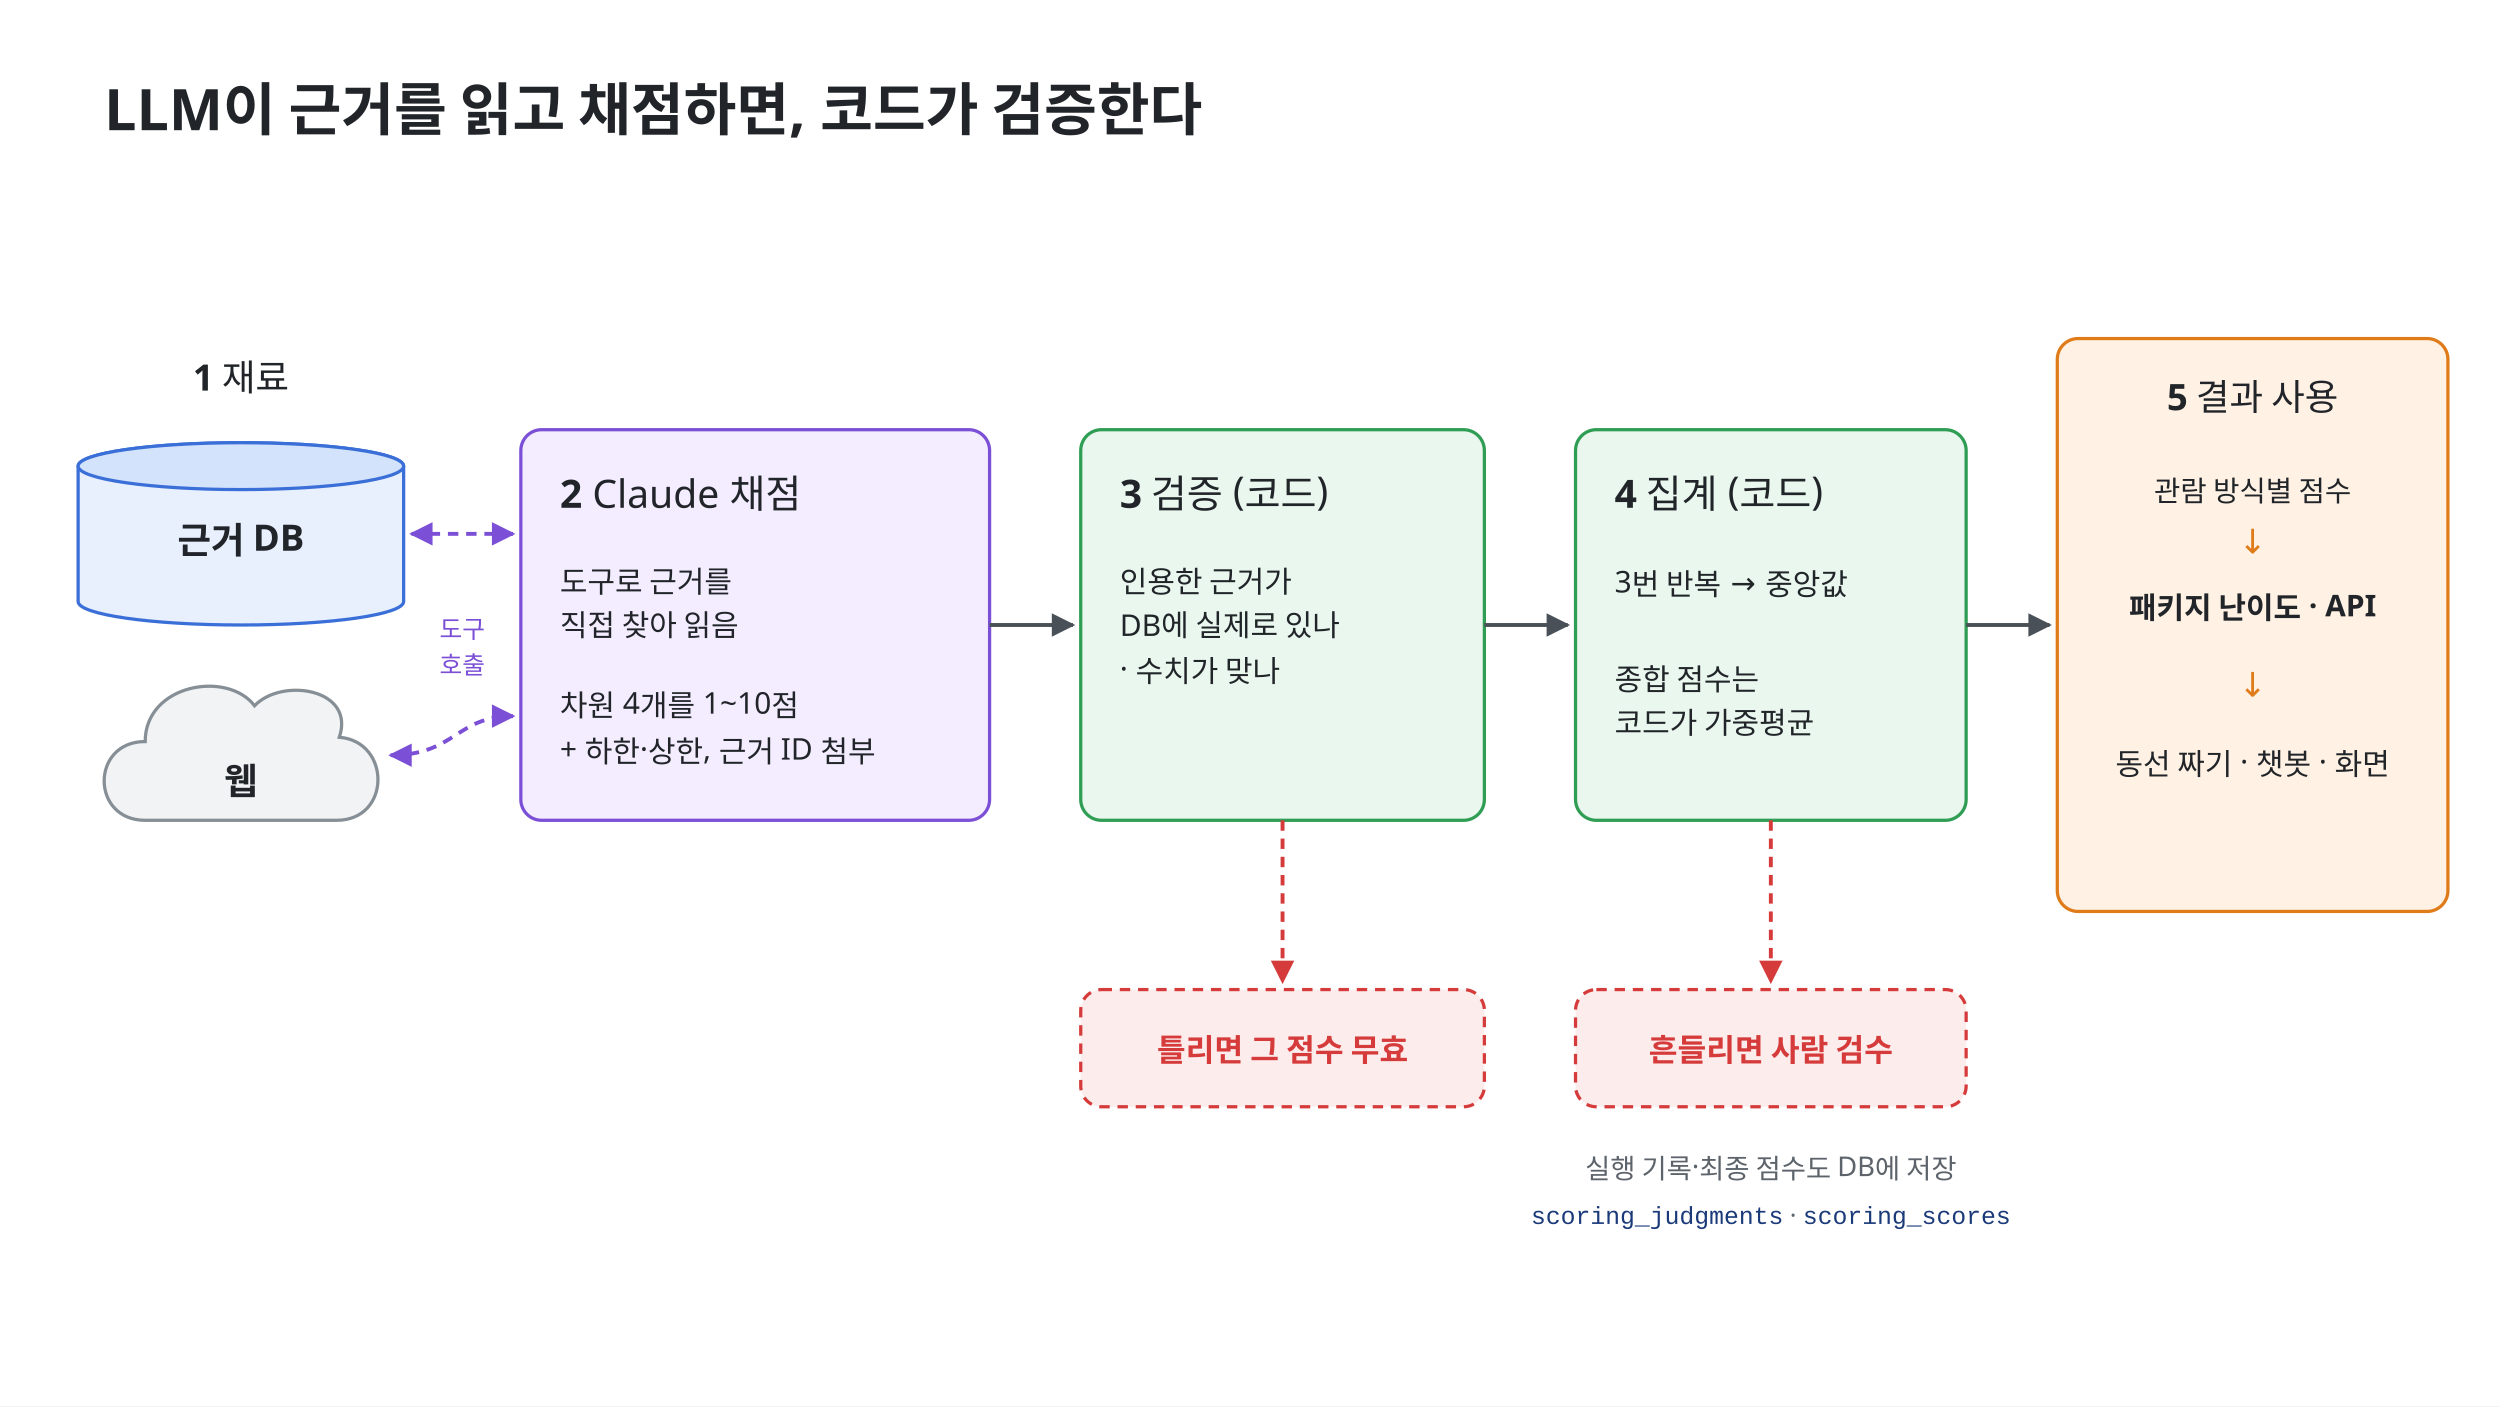
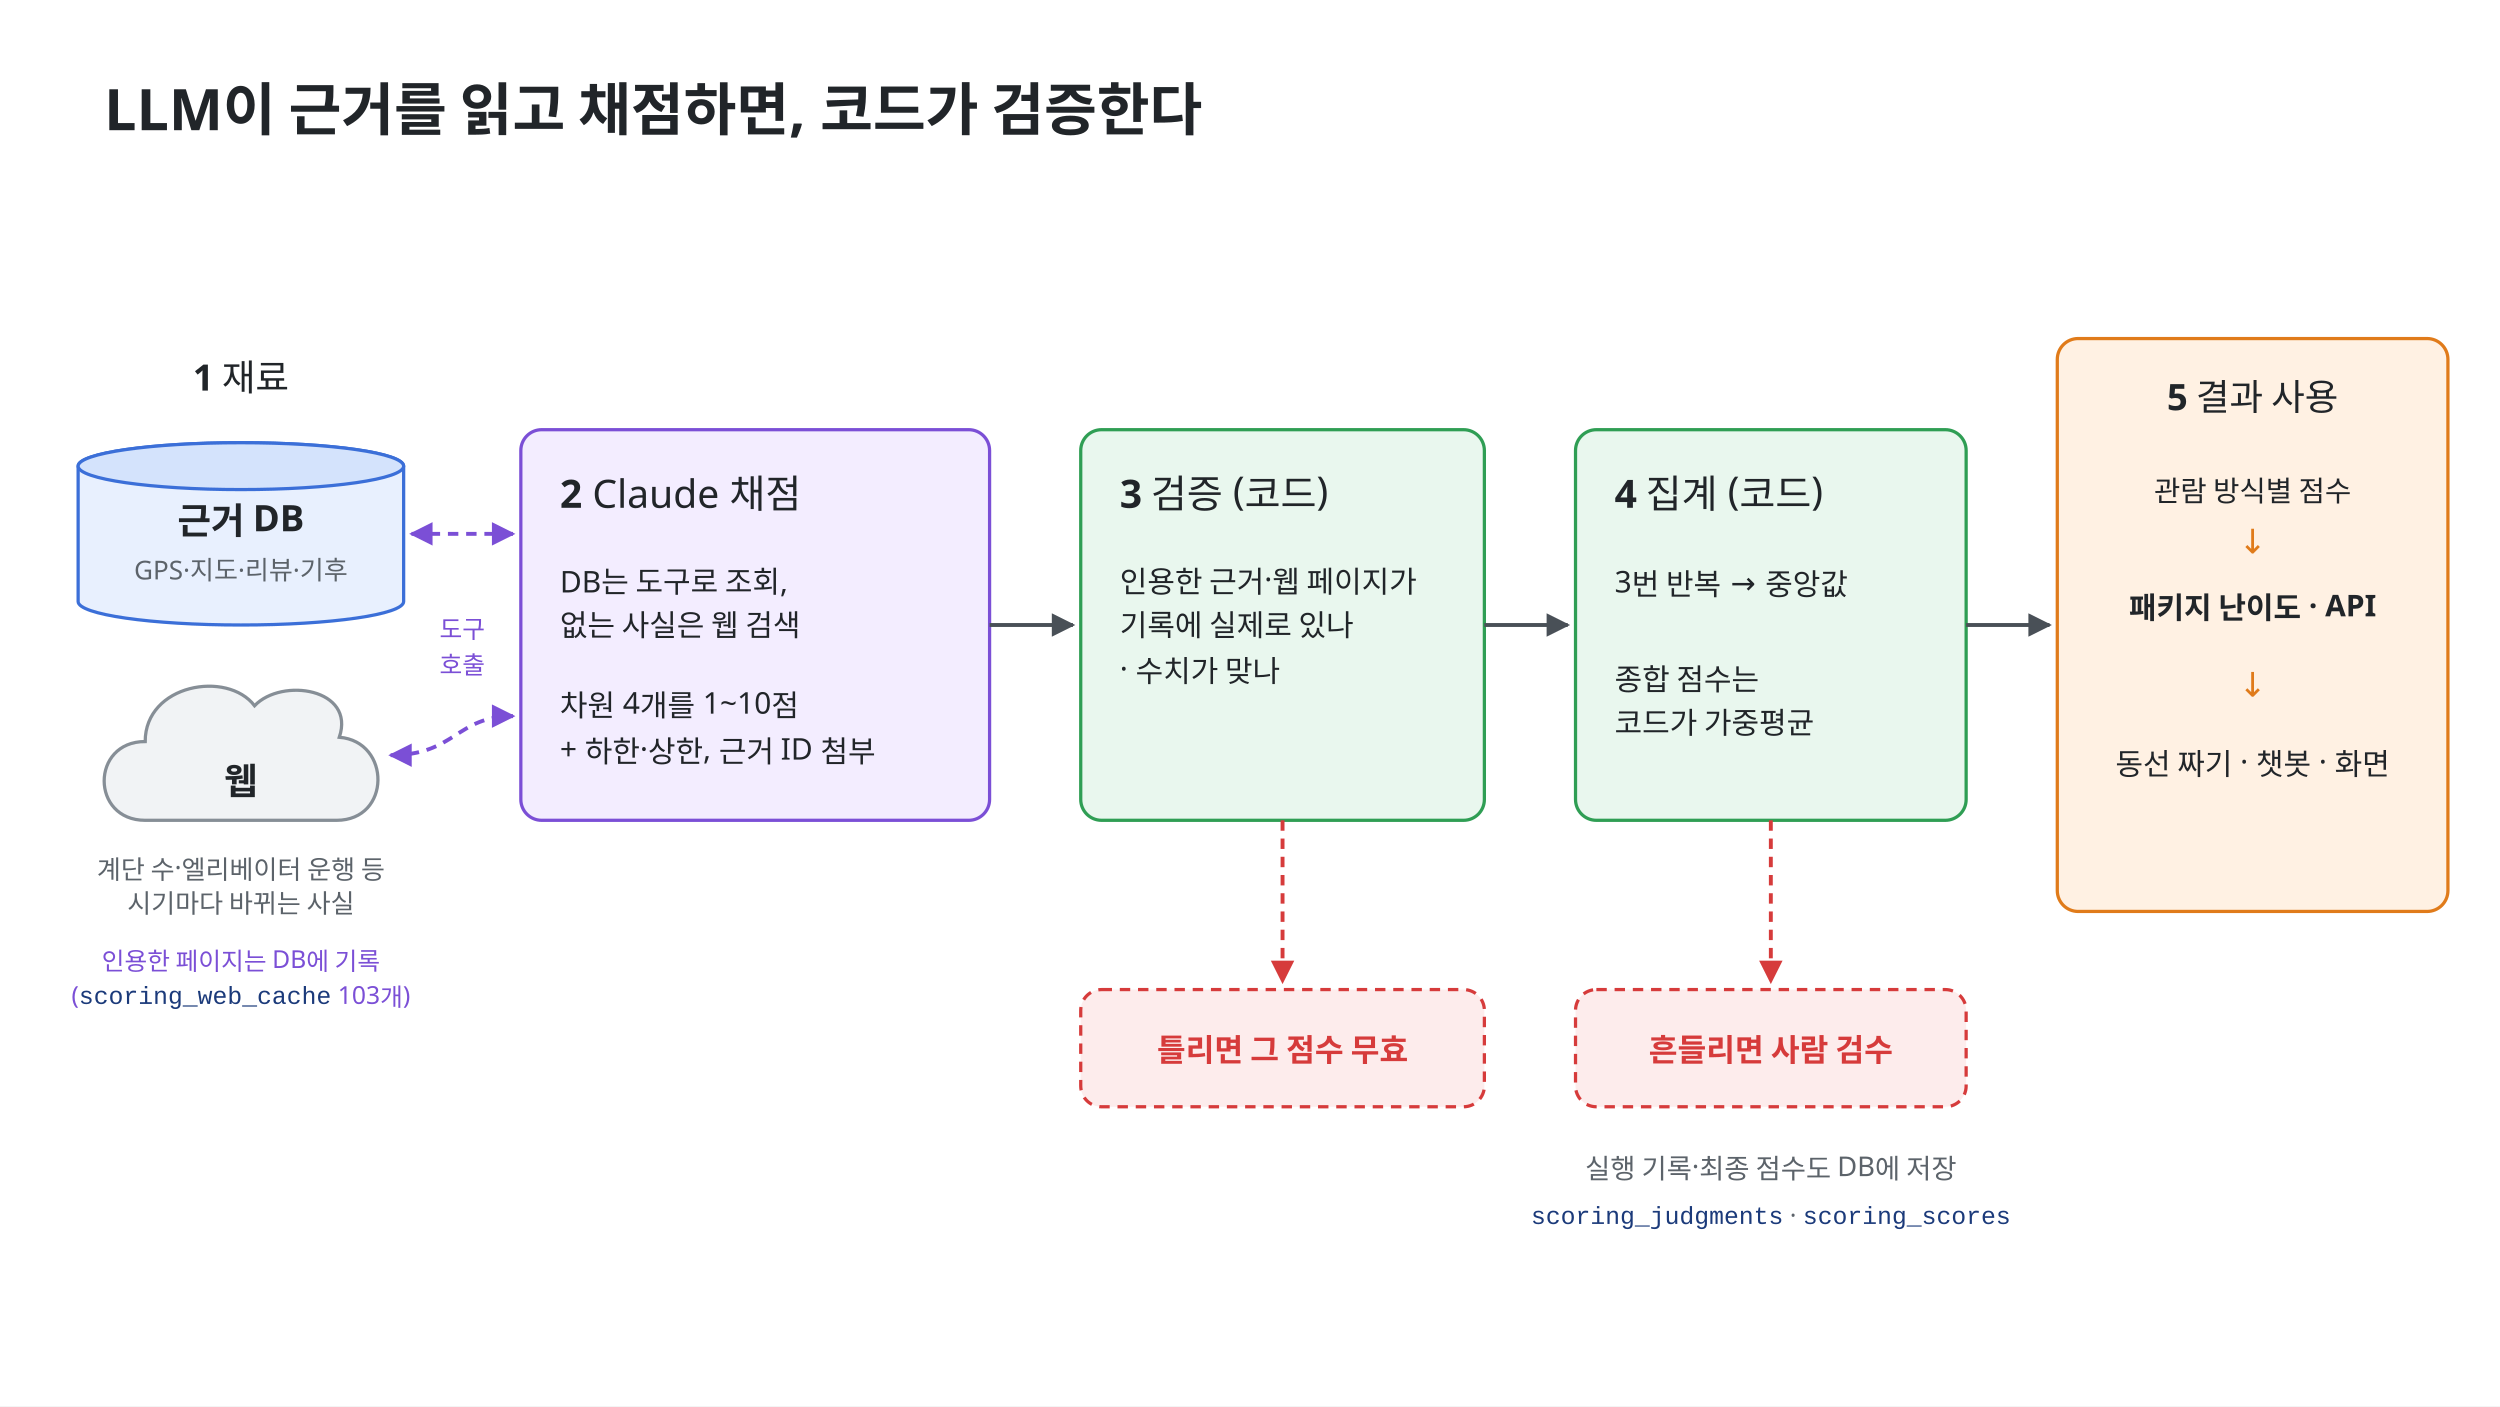
<svg xmlns="http://www.w3.org/2000/svg" viewBox="0 0 1920 1080" width="1920" height="1080" font-family="Pretendard, 'Noto Sans KR', 'Malgun Gothic', sans-serif">
  <defs>
    <marker id="m-gray" viewBox="0 0 10 10" refX="9" refY="5" markerWidth="6" markerHeight="6" orient="auto-start-reverse">
      <path d="M0,0 L10,5 L0,10 z" fill="#868E96" />
    </marker>
    <marker id="m-blue" viewBox="0 0 10 10" refX="9" refY="5" markerWidth="6" markerHeight="6" orient="auto-start-reverse">
      <path d="M0,0 L10,5 L0,10 z" fill="#3B6FD8" />
    </marker>
    <marker id="m-purple" viewBox="0 0 10 10" refX="9" refY="5" markerWidth="6" markerHeight="6" orient="auto-start-reverse">
      <path d="M0,0 L10,5 L0,10 z" fill="#7B4FD6" />
    </marker>
    <marker id="m-green" viewBox="0 0 10 10" refX="9" refY="5" markerWidth="6" markerHeight="6" orient="auto-start-reverse">
      <path d="M0,0 L10,5 L0,10 z" fill="#2F9E54" />
    </marker>
    <marker id="m-orange" viewBox="0 0 10 10" refX="9" refY="5" markerWidth="6" markerHeight="6" orient="auto-start-reverse">
      <path d="M0,0 L10,5 L0,10 z" fill="#E07B1A" />
    </marker>
    <marker id="m-red" viewBox="0 0 10 10" refX="9" refY="5" markerWidth="6" markerHeight="6" orient="auto-start-reverse">
      <path d="M0,0 L10,5 L0,10 z" fill="#D63B3B" />
    </marker>
    <marker id="m-dark" viewBox="0 0 10 10" refX="9" refY="5" markerWidth="6" markerHeight="6" orient="auto-start-reverse">
      <path d="M0,0 L10,5 L0,10 z" fill="#495057" />
    </marker>
  </defs>
  <rect width="1920" height="1080" fill="#FFFFFF" />
  <text x="80" y="100.0" font-size="44" fill="#212529" font-weight="400" text-anchor="start">
    <tspan font-weight="700">LLM이 근거를 읽고 채점하면, 코드가 검증한다</tspan>
  </text>
  <text x="185" y="300.0" font-size="28" fill="#212529" font-weight="400" text-anchor="middle">
    <tspan font-weight="700">1</tspan> 재료</text>
  <path d="M60,358 A125.0,18 0 0 1 310,358 V462 A125.0,18 0 0 1 60,462 Z" fill="#E8F0FE" stroke="#3B6FD8" stroke-width="2.5" />
  <ellipse cx="185.0" cy="358" rx="125.0" ry="18" fill="#D4E3FC" stroke="#3B6FD8" stroke-width="2.5" />
-   <text x="185" y="425.0" font-size="28" fill="#212529" font-weight="400" text-anchor="middle">
+   <text x="185" y="410.0" font-size="28" fill="#212529" font-weight="400" text-anchor="middle">
    <tspan font-weight="700">근거 DB</tspan>
  </text>
+   <text x="185" y="445.0" font-size="20" fill="#5C636A" font-weight="400" text-anchor="middle">GPS·지도·리뷰·기후</text>
  <path d="M111.5,630 C69.5,630 69.5,569.5 111.5,569.5 C111.5,525.5 174.5,514.5 195.5,542.0 C216.5,520 273.2,528.8 260.6,566.2 C300.5,569.5 300.5,630 258.5,630 Z" fill="#F1F3F5" stroke="#868E96" stroke-width="2.5" />
  <text x="185" y="610.0" font-size="28" fill="#212529" font-weight="400" text-anchor="middle">
    <tspan font-weight="700">웹</tspan>
  </text>
+   <text x="185" y="675.0" font-size="20" fill="#5C636A" font-weight="400" text-anchor="middle">계단 수·엘리베이터 운행 등</text>
+   <text x="185" y="701.0" font-size="20" fill="#5C636A" font-weight="400" text-anchor="middle">시기마다 바뀌는 사실</text>
+   <text x="185" y="745.0" font-size="19" fill="#7B4FD6" font-weight="400" text-anchor="middle">인용한 페이지는 DB에 기록</text>
+   <text x="185" y="771.0" font-size="19" fill="#7B4FD6" font-weight="400" text-anchor="middle">(<tspan font-family="Consolas, 'D2Coding', 'Courier New', monospace" fill="#1B3A7A">scoring_web_cache</tspan> 103개)</text>
  <rect x="400" y="330" width="360" height="300" rx="16" fill="#F3EDFF" stroke="#7B4FD6" stroke-width="2.5" />
  <text x="430" y="390.0" font-size="30" fill="#212529" font-weight="400" text-anchor="start">
    <tspan font-weight="700">2</tspan> Claude 채점</text>
-   <text x="430" y="455.0" font-size="23" fill="#212529" font-weight="400" text-anchor="start">도구로 근거를</text>
-   <text x="430" y="488.4" font-size="23" fill="#212529" font-weight="400" text-anchor="start">직접 찾아 읽음</text>
+   <text x="430" y="455.0" font-size="23" fill="#212529" font-weight="400" text-anchor="start">DB는 도구로 조회,</text>
+   <text x="430" y="488.4" font-size="23" fill="#212529" font-weight="400" text-anchor="start">없는 사실은 웹 검색</text>
  <text x="430" y="550.0" font-size="23" fill="#212529" font-weight="400" text-anchor="start">차원 4개를 1~10점</text>
  <text x="430" y="583.4" font-size="23" fill="#212529" font-weight="400" text-anchor="start">+ 하한·상한, 근거 ID 첨부</text>
  <path d="M316,410 H394" fill="none" stroke="#7B4FD6" stroke-width="3" stroke-dasharray="8 6" marker-end="url(#m-purple)" marker-start="url(#m-purple)" />
  <path d="M300,580 C350,580 350,550 394,550" fill="none" stroke="#7B4FD6" stroke-width="3" stroke-dasharray="8 6" marker-end="url(#m-purple)" marker-start="url(#m-purple)" />
  <text x="355" y="490.0" font-size="19" fill="#7B4FD6" font-weight="400" text-anchor="middle">도구</text>
  <text x="355" y="517.5" font-size="19" fill="#7B4FD6" font-weight="400" text-anchor="middle">호출</text>
  <rect x="830" y="330" width="310" height="300" rx="16" fill="#E9F7EE" stroke="#2F9E54" stroke-width="2.5" />
  <text x="860" y="390.0" font-size="30" fill="#212529" font-weight="400" text-anchor="start">
    <tspan font-weight="700">3</tspan> 검증 (코드)</text>
-   <text x="860" y="455.0" font-size="23" fill="#212529" font-weight="400" text-anchor="start">인용한 근거가</text>
-   <text x="860" y="488.4" font-size="23" fill="#212529" font-weight="400" text-anchor="start">DB에 실제로 있나</text>
+   <text x="860" y="455.0" font-size="23" fill="#212529" font-weight="400" text-anchor="start">인용한 근거·웹 페이지가</text>
+   <text x="860" y="488.4" font-size="23" fill="#212529" font-weight="400" text-anchor="start">기록에 실제로 있나</text>
  <text x="860" y="521.7" font-size="23" fill="#212529" font-weight="400" text-anchor="start">· 수치가 맞나</text>
  <path d="M760,480.0 H824" fill="none" stroke="#495057" stroke-width="3" marker-end="url(#m-dark)" />
  <rect x="830" y="760" width="310" height="90" rx="16" fill="#FDECEC" stroke="#D63B3B" stroke-width="2.5" stroke-dasharray="8 6" />
  <text x="985.0" y="815.0" font-size="24" fill="#D63B3B" font-weight="700" text-anchor="middle">틀리면 그 점수 무효</text>
  <path d="M985.0,630 V754" fill="none" stroke="#D63B3B" stroke-width="3" stroke-dasharray="8 6" marker-end="url(#m-red)" />
  <rect x="1210" y="330" width="300" height="300" rx="16" fill="#E9F7EE" stroke="#2F9E54" stroke-width="2.5" />
  <text x="1240" y="390.0" font-size="30" fill="#212529" font-weight="400" text-anchor="start">
    <tspan font-weight="700">4</tspan> 집계 (코드)</text>
  <text x="1240" y="455.0" font-size="23" fill="#212529" font-weight="400" text-anchor="start">3번 반복 → 중앙값</text>
  <text x="1240" y="530.0" font-size="23" fill="#212529" font-weight="400" text-anchor="start">종합 점수는</text>
  <text x="1240" y="563.4" font-size="23" fill="#212529" font-weight="400" text-anchor="start">코드가 가중평균</text>
  <path d="M1140,480.0 H1204" fill="none" stroke="#495057" stroke-width="3" marker-end="url(#m-dark)" />
  <rect x="1210" y="760" width="300" height="90" rx="16" fill="#FDECEC" stroke="#D63B3B" stroke-width="2.5" stroke-dasharray="8 6" />
  <text x="1360.0" y="815.0" font-size="24" fill="#D63B3B" font-weight="700" text-anchor="middle">흔들리면 사람 검수</text>
  <path d="M1360.0,630 V754" fill="none" stroke="#D63B3B" stroke-width="3" stroke-dasharray="8 6" marker-end="url(#m-red)" />
  <text x="1360.0" y="905.0" font-size="21" fill="#5C636A" font-weight="400" text-anchor="middle">실행 기록·최종 점수도 DB에 저장</text>
  <text x="1360.0" y="940.0" font-size="19" fill="#5C636A" font-weight="400" text-anchor="middle">
    <tspan font-family="Consolas, 'D2Coding', 'Courier New', monospace" fill="#1B3A7A">scoring_judgments</tspan> · <tspan font-family="Consolas, 'D2Coding', 'Courier New', monospace" fill="#1B3A7A">scoring_scores</tspan>
  </text>
  <rect x="1580" y="260" width="300" height="440" rx="16" fill="#FFF1E3" stroke="#E07B1A" stroke-width="2.5" />
  <text x="1730.0" y="315.0" font-size="28" fill="#212529" font-weight="400" text-anchor="middle">
    <tspan font-weight="700">5</tspan> 결과 사용</text>
  <text x="1730.0" y="385.0" font-size="22" fill="#212529" font-weight="400" text-anchor="middle">관람 방식별 점수</text>
  <text x="1730.0" y="425.0" font-size="26" fill="#E07B1A" font-weight="400" text-anchor="middle">↓</text>
  <text x="1730.0" y="475.0" font-size="23" fill="#212529" font-weight="400" text-anchor="middle">
    <tspan font-weight="700">패키지 난이도 · API</tspan>
  </text>
  <text x="1730.0" y="535.0" font-size="26" fill="#E07B1A" font-weight="400" text-anchor="middle">↓</text>
  <text x="1730.0" y="595.0" font-size="23" fill="#212529" font-weight="400" text-anchor="middle">동선 짜기 · 챗봇 · 화면</text>
  <path d="M1510,480.0 H1574" fill="none" stroke="#495057" stroke-width="3" marker-end="url(#m-dark)" />
</svg>
